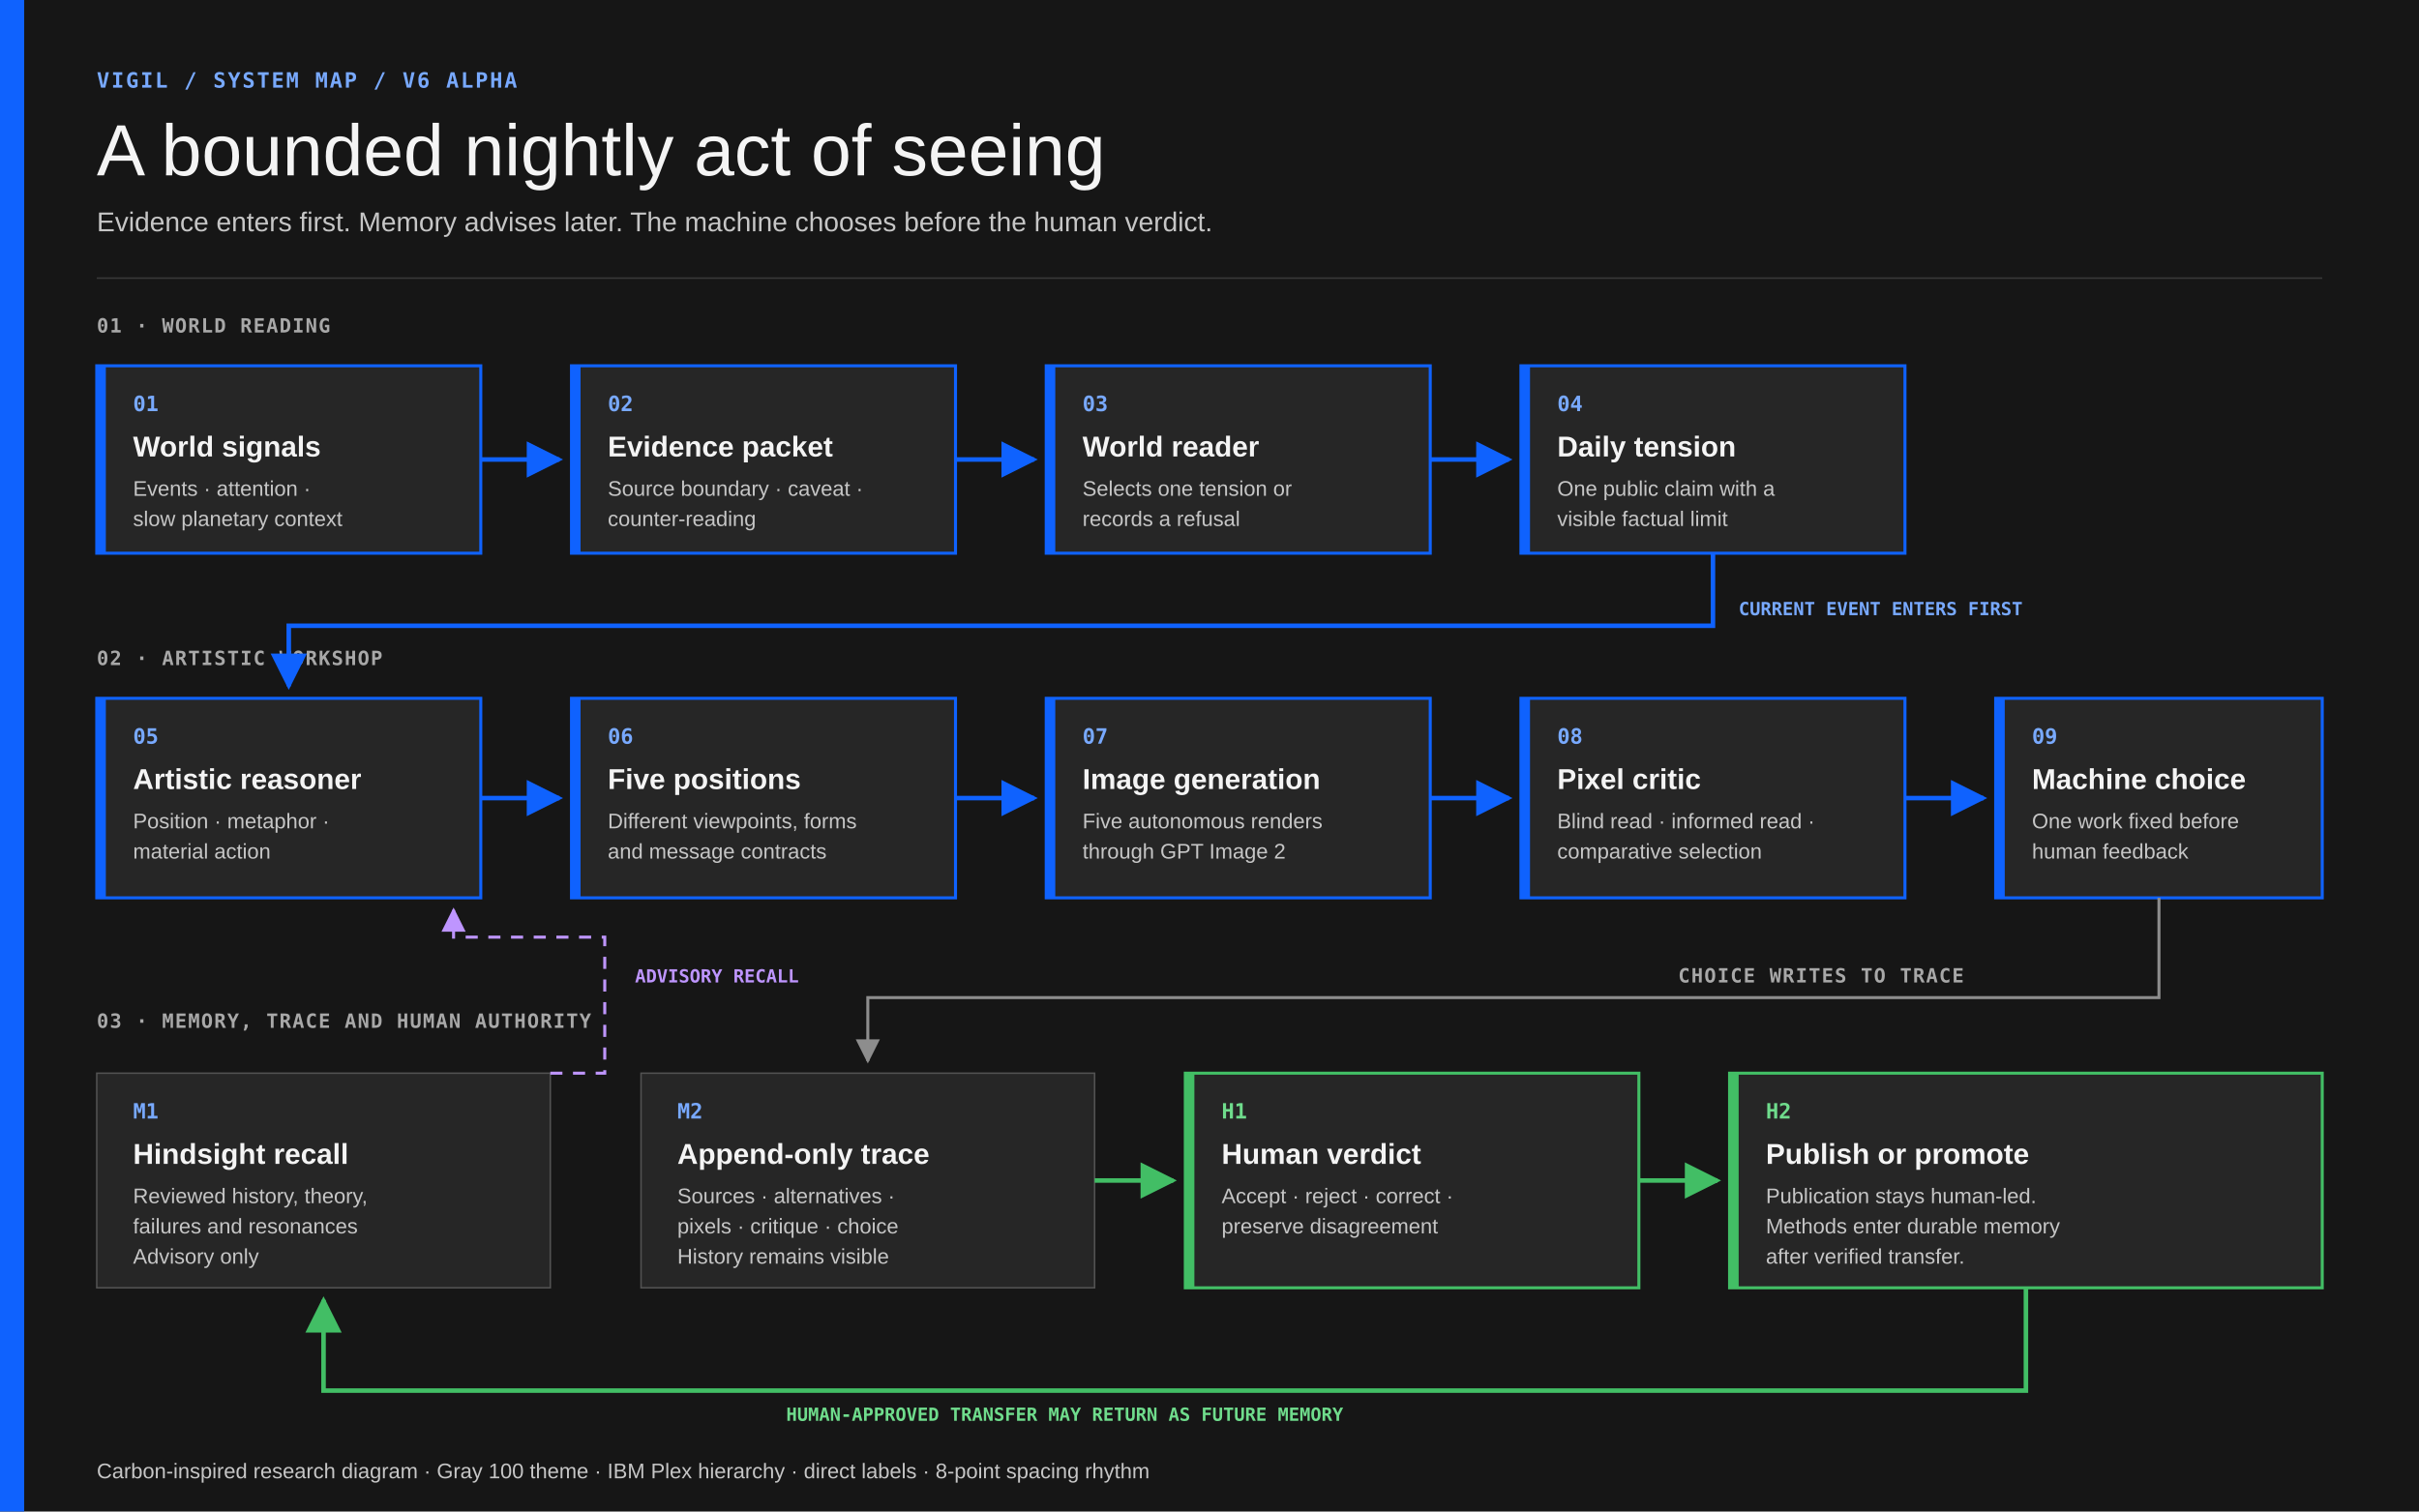
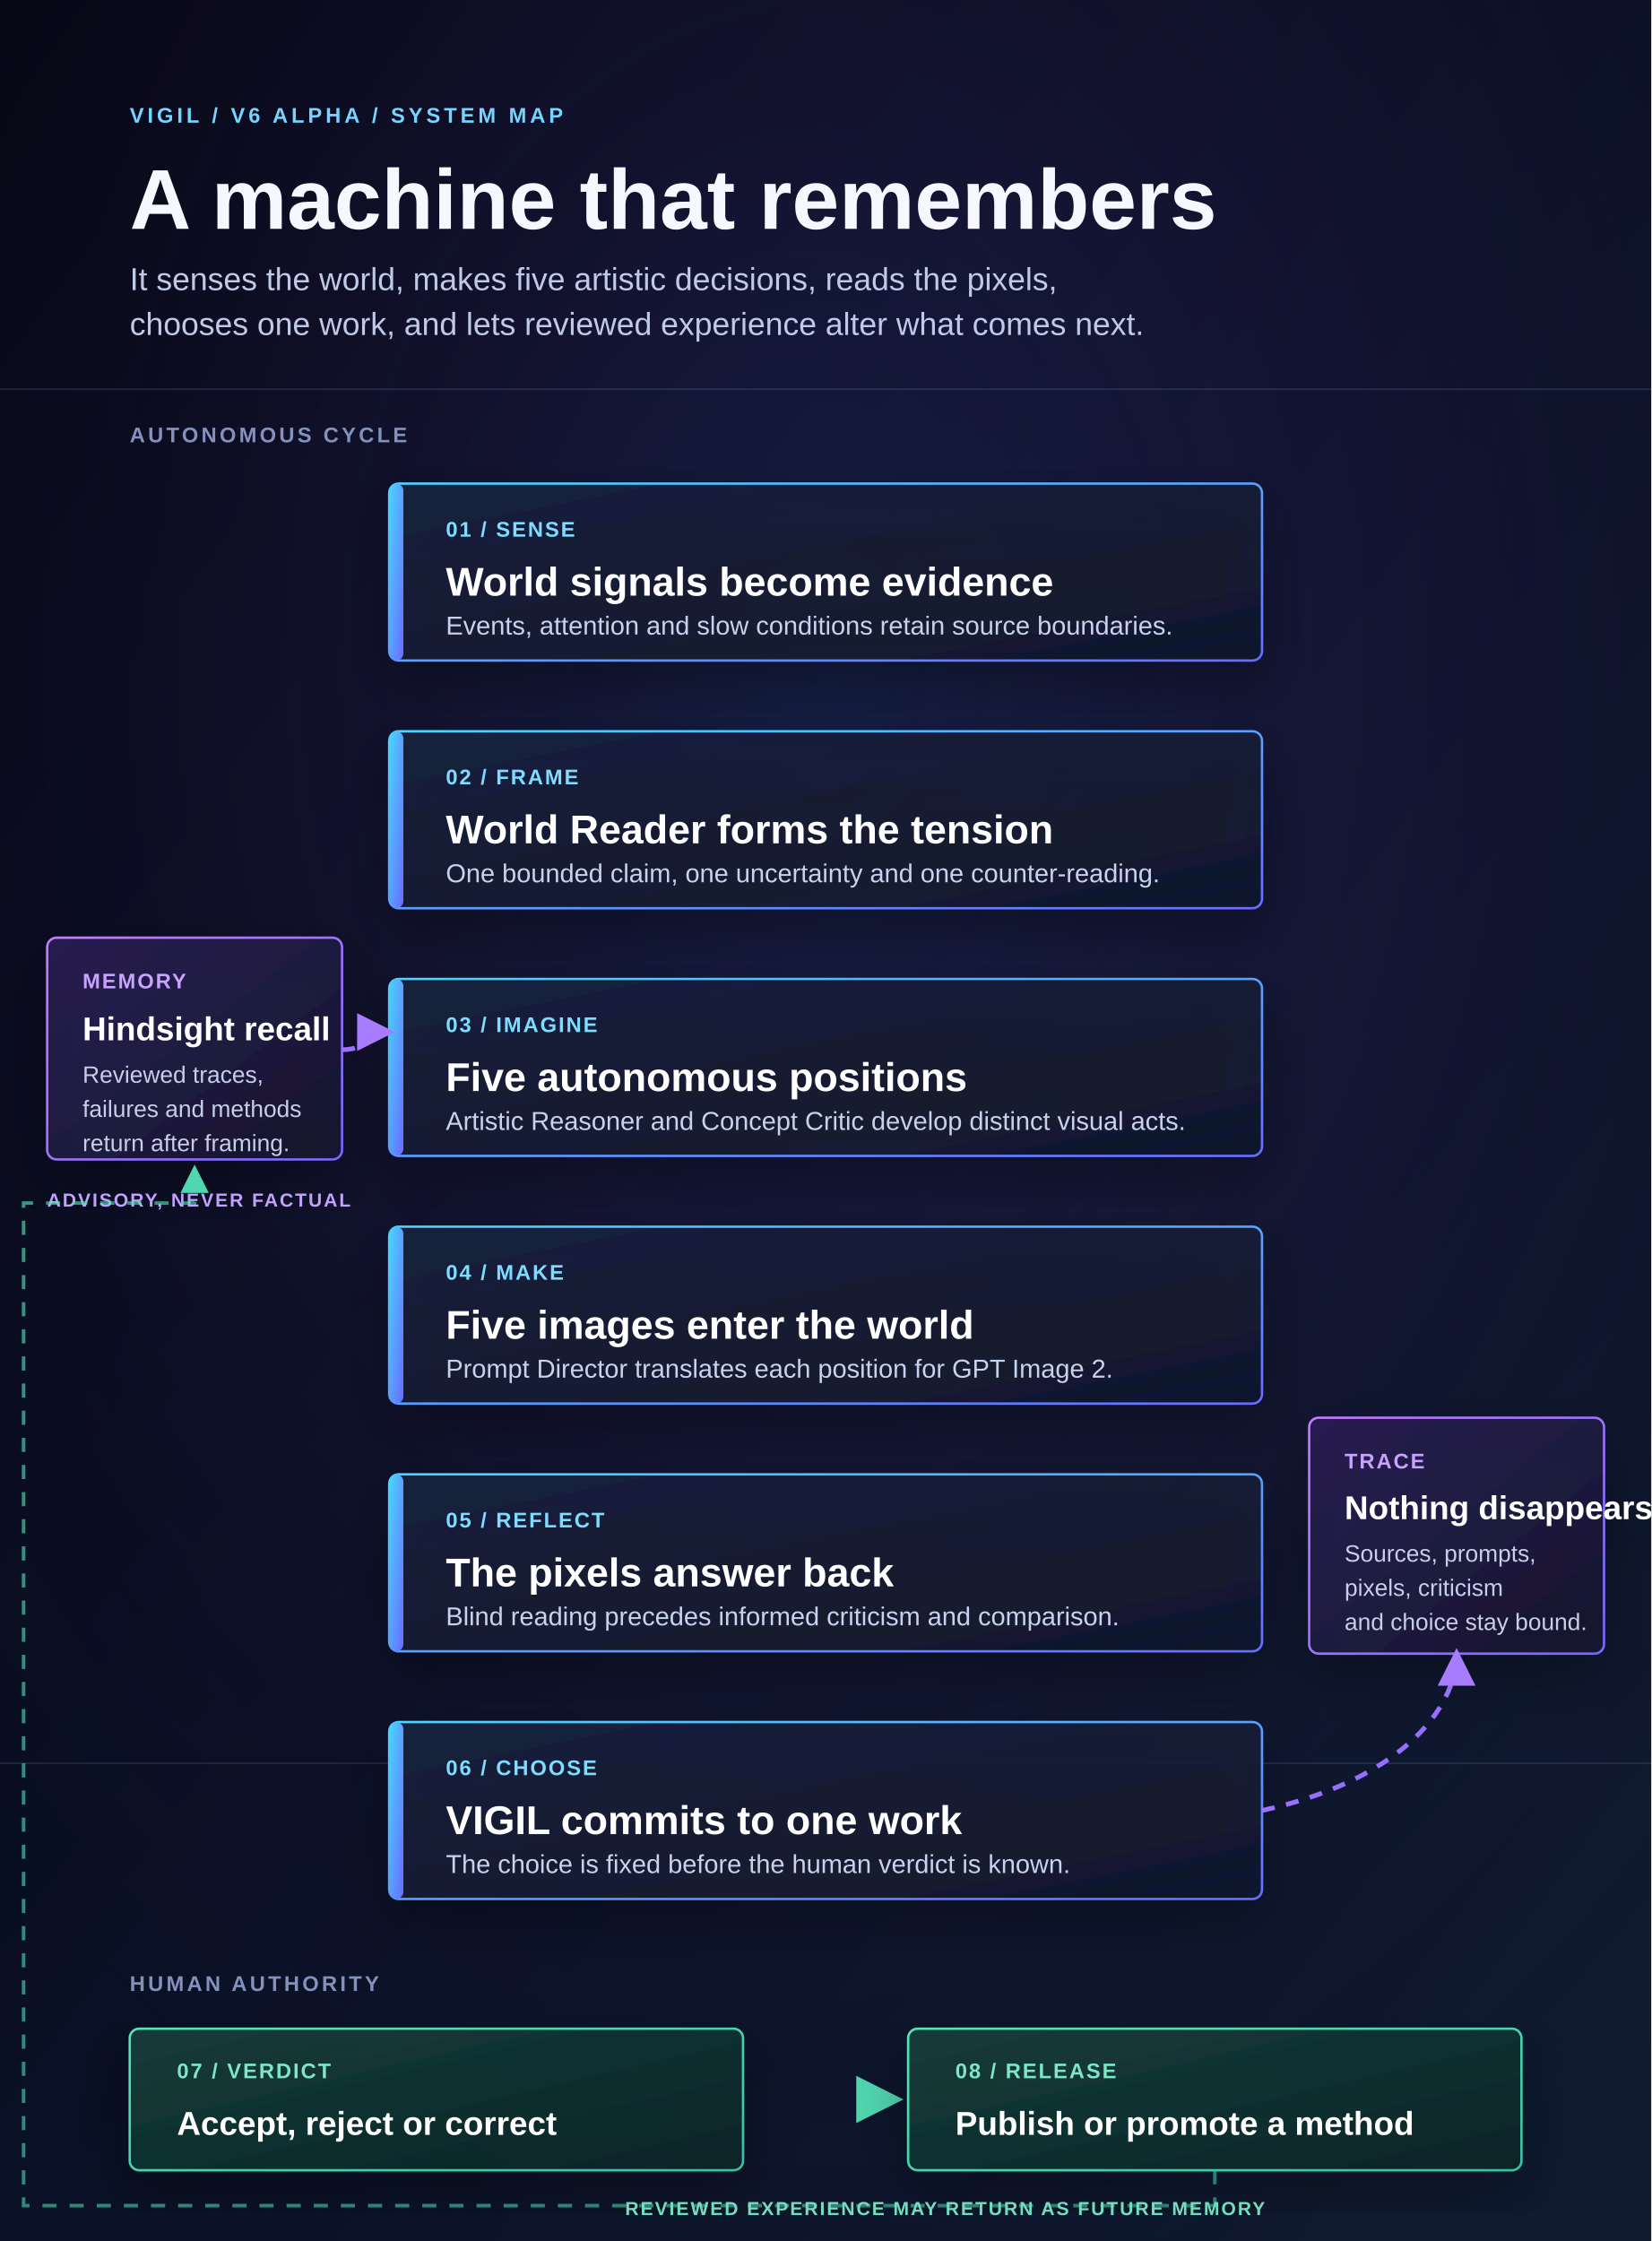
- <svg xmlns="http://www.w3.org/2000/svg" width="1600" height="1000" viewBox="0 0 1600 1000" role="img" aria-labelledby="title desc">
+ <svg xmlns="http://www.w3.org/2000/svg" width="1400" height="1900" viewBox="0 0 1400 1900" role="img" aria-labelledby="title desc">
  <defs>
-     <marker id="arrow-blue" viewBox="0 0 10 10" refX="9" refY="5" markerWidth="8" markerHeight="8" orient="auto-start-reverse">
-       <path d="M 0 0 L 10 5 L 0 10 z" fill="#0f62fe" />
+     <linearGradient id="background" x1="0" y1="0" x2="1" y2="1">
+       <stop offset="0" stop-color="#050713" />
+       <stop offset="0.48" stop-color="#0a1025" />
+       <stop offset="1" stop-color="#101b31" />
+     </linearGradient>
+     <linearGradient id="surface" x1="0" y1="0" x2="1" y2="1">
+       <stop offset="0" stop-color="#17213d" stop-opacity="0.94" />
+       <stop offset="1" stop-color="#10182e" stop-opacity="0.9" />
+     </linearGradient>
+     <linearGradient id="surfaceViolet" x1="0" y1="0" x2="1" y2="1">
+       <stop offset="0" stop-color="#291d52" stop-opacity="0.94" />
+       <stop offset="1" stop-color="#15172f" stop-opacity="0.92" />
+     </linearGradient>
+     <linearGradient id="surfaceGreen" x1="0" y1="0" x2="1" y2="1">
+       <stop offset="0" stop-color="#123d3b" stop-opacity="0.96" />
+       <stop offset="1" stop-color="#102527" stop-opacity="0.94" />
+     </linearGradient>
+     <linearGradient id="lineBlue" x1="0" y1="0" x2="1" y2="1">
+       <stop offset="0" stop-color="#49d6ff" />
+       <stop offset="1" stop-color="#696cff" />
+     </linearGradient>
+     <linearGradient id="lineViolet" x1="0" y1="0" x2="1" y2="1">
+       <stop offset="0" stop-color="#c47cff" />
+       <stop offset="1" stop-color="#7868ff" />
+     </linearGradient>
+     <linearGradient id="lineGreen" x1="0" y1="0" x2="1" y2="1">
+       <stop offset="0" stop-color="#58e6b5" />
+       <stop offset="1" stop-color="#39bfa4" />
+     </linearGradient>
+     <radialGradient id="field" cx="50%" cy="30%" r="78%">
+       <stop offset="0" stop-color="#334a9d" stop-opacity="0.26" />
+       <stop offset="0.48" stop-color="#542b88" stop-opacity="0.1" />
+       <stop offset="1" stop-color="#050713" stop-opacity="0" />
+     </radialGradient>
+     <filter id="glow" x="-30%" y="-30%" width="160%" height="160%">
+       <feGaussianBlur stdDeviation="7" result="blur" />
+       <feMerge>
+         <feMergeNode in="blur" />
+         <feMergeNode in="SourceGraphic" />
+       </feMerge>
+     </filter>
+     <filter id="shadow" x="-20%" y="-20%" width="140%" height="150%">
+       <feDropShadow dx="0" dy="18" stdDeviation="24" flood-color="#000000" flood-opacity="0.34" />
+     </filter>
+     <marker id="arrowBlue" viewBox="0 0 10 10" refX="8.5" refY="5" markerWidth="8" markerHeight="8" orient="auto-start-reverse">
+       <path d="M0,0 L10,5 L0,10 Z" fill="#5fbfff" />
    </marker>
-     <marker id="arrow-gray" viewBox="0 0 10 10" refX="9" refY="5" markerWidth="8" markerHeight="8" orient="auto-start-reverse">
-       <path d="M 0 0 L 10 5 L 0 10 z" fill="#8d8d8d" />
+     <marker id="arrowViolet" viewBox="0 0 10 10" refX="8.5" refY="5" markerWidth="8" markerHeight="8" orient="auto-start-reverse">
+       <path d="M0,0 L10,5 L0,10 Z" fill="#a77cff" />
    </marker>
-     <marker id="arrow-green" viewBox="0 0 10 10" refX="9" refY="5" markerWidth="8" markerHeight="8" orient="auto-start-reverse">
-       <path d="M 0 0 L 10 5 L 0 10 z" fill="#42be65" />
-     </marker>
-     <marker id="arrow-purple" viewBox="0 0 10 10" refX="9" refY="5" markerWidth="8" markerHeight="8" orient="auto-start-reverse">
-       <path d="M 0 0 L 10 5 L 0 10 z" fill="#be95ff" />
+     <marker id="arrowGreen" viewBox="0 0 10 10" refX="8.5" refY="5" markerWidth="8" markerHeight="8" orient="auto-start-reverse">
+       <path d="M0,0 L10,5 L0,10 Z" fill="#51d7b0" />
    </marker>
    <style>
-       .bg { fill: #161616; }
-       .layer { fill: #262626; stroke: #525252; stroke-width: 1; }
-       .layer-blue { fill: #262626; stroke: #0f62fe; stroke-width: 2; }
-       .layer-green { fill: #262626; stroke: #42be65; stroke-width: 2; }
-       .eyebrow { font-family: 'IBM Plex Mono', monospace; font-size: 14px; font-weight: 600; fill: #78a9ff; letter-spacing: 1.2px; }
-       .title { font-family: 'IBM Plex Sans', Arial, sans-serif; font-size: 48px; font-weight: 300; fill: #f4f4f4; }
-       .subtitle { font-family: 'IBM Plex Sans', Arial, sans-serif; font-size: 18px; font-weight: 400; fill: #c6c6c6; }
-       .number { font-family: 'IBM Plex Mono', monospace; font-size: 14px; font-weight: 600; fill: #78a9ff; }
-       .number-green { font-family: 'IBM Plex Mono', monospace; font-size: 14px; font-weight: 600; fill: #6fdc8c; }
-       .box-title { font-family: 'IBM Plex Sans', Arial, sans-serif; font-size: 19px; font-weight: 600; fill: #f4f4f4; }
-       .box-copy { font-family: 'IBM Plex Sans', Arial, sans-serif; font-size: 14px; font-weight: 400; fill: #c6c6c6; }
-       .band-title { font-family: 'IBM Plex Mono', monospace; font-size: 13px; font-weight: 600; fill: #a8a8a8; letter-spacing: .8px; }
-       .label-blue { font-family: 'IBM Plex Mono', monospace; font-size: 12px; font-weight: 600; fill: #78a9ff; }
-       .label-purple { font-family: 'IBM Plex Mono', monospace; font-size: 12px; font-weight: 600; fill: #be95ff; }
-       .label-green { font-family: 'IBM Plex Mono', monospace; font-size: 12px; font-weight: 600; fill: #6fdc8c; }
-       .flow-blue { fill: none; stroke: #0f62fe; stroke-width: 3; marker-end: url(#arrow-blue); }
-       .flow-gray { fill: none; stroke: #8d8d8d; stroke-width: 2; marker-end: url(#arrow-gray); }
-       .flow-dashed { fill: none; stroke: #be95ff; stroke-width: 2; stroke-dasharray: 8 7; marker-end: url(#arrow-purple); }
-       .flow-green { fill: none; stroke: #42be65; stroke-width: 3; marker-end: url(#arrow-green); }
-       .rule { stroke: #393939; stroke-width: 1; }
+       .title { font: 700 72px Arial, sans-serif; fill: #f7f8ff; letter-spacing: 0; }
+       .subtitle { font: 400 27px Arial, sans-serif; fill: #bfc9e8; }
+       .eyebrow { font: 700 18px Arial, sans-serif; fill: #76d5ff; letter-spacing: 3px; }
+       .section { font: 700 18px Arial, sans-serif; fill: #8392bd; letter-spacing: 2.5px; }
+       .step { font: 700 18px Arial, sans-serif; fill: #7fdcff; letter-spacing: 1.5px; }
+       .stepViolet { font: 700 18px Arial, sans-serif; fill: #c7a2ff; letter-spacing: 1.5px; }
+       .stepGreen { font: 700 18px Arial, sans-serif; fill: #7ce7c6; letter-spacing: 1.5px; }
+       .cardTitle { font: 700 34px Arial, sans-serif; fill: #ffffff; }
+       .cardCopy { font: 400 22px Arial, sans-serif; fill: #c9d2ec; }
+       .sideTitle { font: 700 28px Arial, sans-serif; fill: #ffffff; }
+       .sideCopy { font: 400 20px Arial, sans-serif; fill: #c8cee7; }
+       .flowLabel { font: 700 16px Arial, sans-serif; fill: #8aa6e8; letter-spacing: 1.5px; }
+       .flowLabelViolet { font: 700 16px Arial, sans-serif; fill: #c3a1ff; letter-spacing: 1.5px; }
+       .flowLabelGreen { font: 700 16px Arial, sans-serif; fill: #75ddbf; letter-spacing: 1.5px; }
+       .card { fill: url(#surface); stroke: url(#lineBlue); stroke-width: 2; }
+       .cardViolet { fill: url(#surfaceViolet); stroke: url(#lineViolet); stroke-width: 2; }
+       .cardGreen { fill: url(#surfaceGreen); stroke: url(#lineGreen); stroke-width: 2; }
+       .spine { fill: none; stroke: url(#lineBlue); stroke-width: 5; marker-end: url(#arrowBlue); filter: url(#glow); }
+       .memoryFlow { fill: none; stroke: url(#lineViolet); stroke-width: 4; stroke-dasharray: 11 10; marker-end: url(#arrowViolet); }
+       .humanFlow { fill: none; stroke: url(#lineGreen); stroke-width: 5; marker-end: url(#arrowGreen); }
+       .returnFlow { fill: none; stroke: url(#lineGreen); stroke-width: 3; stroke-dasharray: 12 11; stroke-opacity: 0.62; marker-end: url(#arrowGreen); }
+       .fineRule { stroke: #8aa4e0; stroke-opacity: 0.22; stroke-width: 1; }
    </style>
  </defs>
-   <rect class="bg" width="1600" height="1000" />
-   <rect x="0" y="0" width="16" height="1000" fill="#0f62fe" />
-   <text class="eyebrow" x="64" y="58">VIGIL / SYSTEM MAP / V6 ALPHA</text>
-   <text class="title" x="64" y="116">A bounded nightly act of seeing</text>
-   <text class="subtitle" x="64" y="153">Evidence enters first. Memory advises later. The machine chooses before the human verdict.</text>
-   <line class="rule" x1="64" y1="184" x2="1536" y2="184" />
-   <text class="band-title" x="64" y="220">01 · WORLD READING</text>
-   <g transform="translate(64 242)">
-     <rect class="layer-blue" width="254" height="124" />
-     <rect width="6" height="124" fill="#0f62fe" />
-     <text class="number" x="24" y="30">01</text>
-     <text class="box-title" x="24" y="60">World signals</text>
-     <text class="box-copy" x="24" y="86">Events · attention ·</text>
-     <text class="box-copy" x="24" y="106">slow planetary context</text>
+   <rect width="1400" height="1900" fill="url(#background)" />
+   <rect width="1400" height="1900" fill="url(#field)" />
+   <path d="M0 330 H1400 M0 1495 H1400" class="fineRule" />
+   <text x="110" y="104" class="eyebrow">VIGIL / V6 ALPHA / SYSTEM MAP</text>
+   <text x="110" y="194" class="title">A machine that remembers</text>
+   <text x="110" y="246" class="subtitle">It senses the world, makes five artistic decisions, reads the pixels,</text>
+   <text x="110" y="284" class="subtitle">chooses one work, and lets reviewed experience alter what comes next.</text>
+   <text x="110" y="375" class="section">AUTONOMOUS CYCLE</text>
+   <g filter="url(#shadow)">
+     <rect x="330" y="410" width="740" height="150" rx="8" class="card" />
+     <rect x="330" y="410" width="12" height="150" rx="6" fill="url(#lineBlue)" />
+     <text x="378" y="455" class="step">01 / SENSE</text>
+     <text x="378" y="505" class="cardTitle">World signals become evidence</text>
+     <text x="378" y="538" class="cardCopy">Events, attention and slow conditions retain source boundaries.</text>
  </g>
-   <g transform="translate(378 242)">
-     <rect class="layer-blue" width="254" height="124" />
-     <rect width="6" height="124" fill="#0f62fe" />
-     <text class="number" x="24" y="30">02</text>
-     <text class="box-title" x="24" y="60">Evidence packet</text>
-     <text class="box-copy" x="24" y="86">Source boundary · caveat ·</text>
-     <text class="box-copy" x="24" y="106">counter-reading</text>
+   <path d="M700 560 V610" class="spine" />
+   <g filter="url(#shadow)">
+     <rect x="330" y="620" width="740" height="150" rx="8" class="card" />
+     <rect x="330" y="620" width="12" height="150" rx="6" fill="url(#lineBlue)" />
+     <text x="378" y="665" class="step">02 / FRAME</text>
+     <text x="378" y="715" class="cardTitle">World Reader forms the tension</text>
+     <text x="378" y="748" class="cardCopy">One bounded claim, one uncertainty and one counter-reading.</text>
  </g>
-   <g transform="translate(692 242)">
-     <rect class="layer-blue" width="254" height="124" />
-     <rect width="6" height="124" fill="#0f62fe" />
-     <text class="number" x="24" y="30">03</text>
-     <text class="box-title" x="24" y="60">World reader</text>
-     <text class="box-copy" x="24" y="86">Selects one tension or</text>
-     <text class="box-copy" x="24" y="106">records a refusal</text>
+   <path d="M700 770 V820" class="spine" />
+   <g filter="url(#shadow)">
+     <rect x="330" y="830" width="740" height="150" rx="8" class="card" />
+     <rect x="330" y="830" width="12" height="150" rx="6" fill="url(#lineBlue)" />
+     <text x="378" y="875" class="step">03 / IMAGINE</text>
+     <text x="378" y="925" class="cardTitle">Five autonomous positions</text>
+     <text x="378" y="958" class="cardCopy">Artistic Reasoner and Concept Critic develop distinct visual acts.</text>
  </g>
-   <g transform="translate(1006 242)">
-     <rect class="layer-blue" width="254" height="124" />
-     <rect width="6" height="124" fill="#0f62fe" />
-     <text class="number" x="24" y="30">04</text>
-     <text class="box-title" x="24" y="60">Daily tension</text>
-     <text class="box-copy" x="24" y="86">One public claim with a</text>
-     <text class="box-copy" x="24" y="106">visible factual limit</text>
+   <path d="M700 980 V1030" class="spine" />
+   <g filter="url(#shadow)">
+     <rect x="330" y="1040" width="740" height="150" rx="8" class="card" />
+     <rect x="330" y="1040" width="12" height="150" rx="6" fill="url(#lineBlue)" />
+     <text x="378" y="1085" class="step">04 / MAKE</text>
+     <text x="378" y="1135" class="cardTitle">Five images enter the world</text>
+     <text x="378" y="1168" class="cardCopy">Prompt Director translates each position for GPT Image 2.</text>
  </g>
-   <path class="flow-blue" d="M318 304 H370" />
-   <path class="flow-blue" d="M632 304 H684" />
-   <path class="flow-blue" d="M946 304 H998" />
-   <text class="band-title" x="64" y="440">02 · ARTISTIC WORKSHOP</text>
-   <g transform="translate(64 462)">
-     <rect class="layer-blue" width="254" height="132" />
-     <rect width="6" height="132" fill="#0f62fe" />
-     <text class="number" x="24" y="30">05</text>
-     <text class="box-title" x="24" y="60">Artistic reasoner</text>
-     <text class="box-copy" x="24" y="86">Position · metaphor ·</text>
-     <text class="box-copy" x="24" y="106">material action</text>
+   <path d="M700 1190 V1240" class="spine" />
+   <g filter="url(#shadow)">
+     <rect x="330" y="1250" width="740" height="150" rx="8" class="card" />
+     <rect x="330" y="1250" width="12" height="150" rx="6" fill="url(#lineBlue)" />
+     <text x="378" y="1295" class="step">05 / REFLECT</text>
+     <text x="378" y="1345" class="cardTitle">The pixels answer back</text>
+     <text x="378" y="1378" class="cardCopy">Blind reading precedes informed criticism and comparison.</text>
  </g>
-   <g transform="translate(378 462)">
-     <rect class="layer-blue" width="254" height="132" />
-     <rect width="6" height="132" fill="#0f62fe" />
-     <text class="number" x="24" y="30">06</text>
-     <text class="box-title" x="24" y="60">Five positions</text>
-     <text class="box-copy" x="24" y="86">Different viewpoints, forms</text>
-     <text class="box-copy" x="24" y="106">and message contracts</text>
+   <path d="M700 1400 V1450" class="spine" />
+   <g filter="url(#shadow)">
+     <rect x="330" y="1460" width="740" height="150" rx="8" class="card" />
+     <rect x="330" y="1460" width="12" height="150" rx="6" fill="url(#lineBlue)" />
+     <text x="378" y="1505" class="step">06 / CHOOSE</text>
+     <text x="378" y="1555" class="cardTitle">VIGIL commits to one work</text>
+     <text x="378" y="1588" class="cardCopy">The choice is fixed before the human verdict is known.</text>
  </g>
-   <g transform="translate(692 462)">
-     <rect class="layer-blue" width="254" height="132" />
-     <rect width="6" height="132" fill="#0f62fe" />
-     <text class="number" x="24" y="30">07</text>
-     <text class="box-title" x="24" y="60">Image generation</text>
-     <text class="box-copy" x="24" y="86">Five autonomous renders</text>
-     <text class="box-copy" x="24" y="106">through GPT Image 2</text>
+   <g filter="url(#shadow)">
+     <rect x="40" y="795" width="250" height="188" rx="8" class="cardViolet" />
+     <text x="70" y="838" class="stepViolet">MEMORY</text>
+     <text x="70" y="882" class="sideTitle">Hindsight recall</text>
+     <text x="70" y="918" class="sideCopy">Reviewed traces,</text>
+     <text x="70" y="947" class="sideCopy">failures and methods</text>
+     <text x="70" y="976" class="sideCopy">return after framing.</text>
  </g>
-   <g transform="translate(1006 462)">
-     <rect class="layer-blue" width="254" height="132" />
-     <rect width="6" height="132" fill="#0f62fe" />
-     <text class="number" x="24" y="30">08</text>
-     <text class="box-title" x="24" y="60">Pixel critic</text>
-     <text class="box-copy" x="24" y="86">Blind read · informed read ·</text>
-     <text class="box-copy" x="24" y="106">comparative selection</text>
+   <path d="M290 890 C312 890 318 875 330 875" class="memoryFlow" />
+   <text x="40" y="1023" class="flowLabelViolet">ADVISORY, NEVER FACTUAL</text>
+   <g filter="url(#shadow)">
+     <rect x="1110" y="1202" width="250" height="200" rx="8" class="cardViolet" />
+     <text x="1140" y="1245" class="stepViolet">TRACE</text>
+     <text x="1140" y="1288" class="sideTitle">Nothing disappears</text>
+     <text x="1140" y="1324" class="sideCopy">Sources, prompts,</text>
+     <text x="1140" y="1353" class="sideCopy">pixels, criticism</text>
+     <text x="1140" y="1382" class="sideCopy">and choice stay bound.</text>
  </g>
-   <g transform="translate(1320 462)">
-     <rect class="layer-blue" width="216" height="132" />
-     <rect width="6" height="132" fill="#0f62fe" />
-     <text class="number" x="24" y="30">09</text>
-     <text class="box-title" x="24" y="60">Machine choice</text>
-     <text class="box-copy" x="24" y="86">One work fixed before</text>
-     <text class="box-copy" x="24" y="106">human feedback</text>
+   <path d="M1070 1535 C1185 1510 1235 1450 1235 1402" class="memoryFlow" />
+   <text x="110" y="1688" class="section">HUMAN AUTHORITY</text>
+   <g filter="url(#shadow)">
+     <rect x="110" y="1720" width="520" height="120" rx="8" class="cardGreen" />
+     <text x="150" y="1762" class="stepGreen">07 / VERDICT</text>
+     <text x="150" y="1810" class="sideTitle">Accept, reject or correct</text>
  </g>
-   <path class="flow-blue" d="M1133 366 V414 H191 V454" />
-   <text class="label-blue" x="1150" y="407">CURRENT EVENT ENTERS FIRST</text>
-   <path class="flow-blue" d="M318 528 H370" />
-   <path class="flow-blue" d="M632 528 H684" />
-   <path class="flow-blue" d="M946 528 H998" />
-   <path class="flow-blue" d="M1260 528 H1312" />
-   <text class="band-title" x="64" y="680">03 · MEMORY, TRACE AND HUMAN AUTHORITY</text>
-   <g transform="translate(64 710)">
-     <rect class="layer" width="300" height="142" />
-     <text class="number" x="24" y="30">M1</text>
-     <text class="box-title" x="24" y="60">Hindsight recall</text>
-     <text class="box-copy" x="24" y="86">Reviewed history, theory,</text>
-     <text class="box-copy" x="24" y="106">failures and resonances</text>
-     <text class="box-copy" x="24" y="126">Advisory only</text>
+   <path d="M630 1780 H760" class="humanFlow" />
+   <g filter="url(#shadow)">
+     <rect x="770" y="1720" width="520" height="120" rx="8" class="cardGreen" />
+     <text x="810" y="1762" class="stepGreen">08 / RELEASE</text>
+     <text x="810" y="1810" class="sideTitle">Publish or promote a method</text>
  </g>
-   <g transform="translate(424 710)">
-     <rect class="layer" width="300" height="142" />
-     <text class="number" x="24" y="30">M2</text>
-     <text class="box-title" x="24" y="60">Append-only trace</text>
-     <text class="box-copy" x="24" y="86">Sources · alternatives ·</text>
-     <text class="box-copy" x="24" y="106">pixels · critique · choice</text>
-     <text class="box-copy" x="24" y="126">History remains visible</text>
-   </g>
-   <g transform="translate(784 710)">
-     <rect class="layer-green" width="300" height="142" />
-     <rect width="6" height="142" fill="#42be65" />
-     <text class="number-green" x="24" y="30">H1</text>
-     <text class="box-title" x="24" y="60">Human verdict</text>
-     <text class="box-copy" x="24" y="86">Accept · reject · correct ·</text>
-     <text class="box-copy" x="24" y="106">preserve disagreement</text>
-   </g>
-   <g transform="translate(1144 710)">
-     <rect class="layer-green" width="392" height="142" />
-     <rect width="6" height="142" fill="#42be65" />
-     <text class="number-green" x="24" y="30">H2</text>
-     <text class="box-title" x="24" y="60">Publish or promote</text>
-     <text class="box-copy" x="24" y="86">Publication stays human-led.</text>
-     <text class="box-copy" x="24" y="106">Methods enter durable memory</text>
-     <text class="box-copy" x="24" y="126">after verified transfer.</text>
-   </g>
-   <path class="flow-dashed" d="M364 710 H400 V620 H300 V602" />
-   <text x="420" y="650" class="label-purple">ADVISORY RECALL</text>
-   <path class="flow-gray" d="M1428 594 V660 H574 V702" />
-   <text class="band-title" x="1110" y="650">CHOICE WRITES TO TRACE</text>
-   <path class="flow-green" d="M724 781 H776" />
-   <path class="flow-green" d="M1084 781 H1136" />
-   <path class="flow-green" d="M1340 852 V920 H214 V860" />
-   <text class="label-green" x="520" y="940">HUMAN-APPROVED TRANSFER MAY RETURN AS FUTURE MEMORY</text>
-   <text class="box-copy" x="64" y="978">Carbon-inspired research diagram · Gray 100 theme · IBM Plex hierarchy · direct labels · 8-point spacing rhythm</text>
+   <path d="M1030 1840 V1870 H20 V1020 H165 V991" class="returnFlow" />
+   <text x="530" y="1878" class="flowLabelGreen">REVIEWED EXPERIENCE MAY RETURN AS FUTURE MEMORY</text>
</svg>
